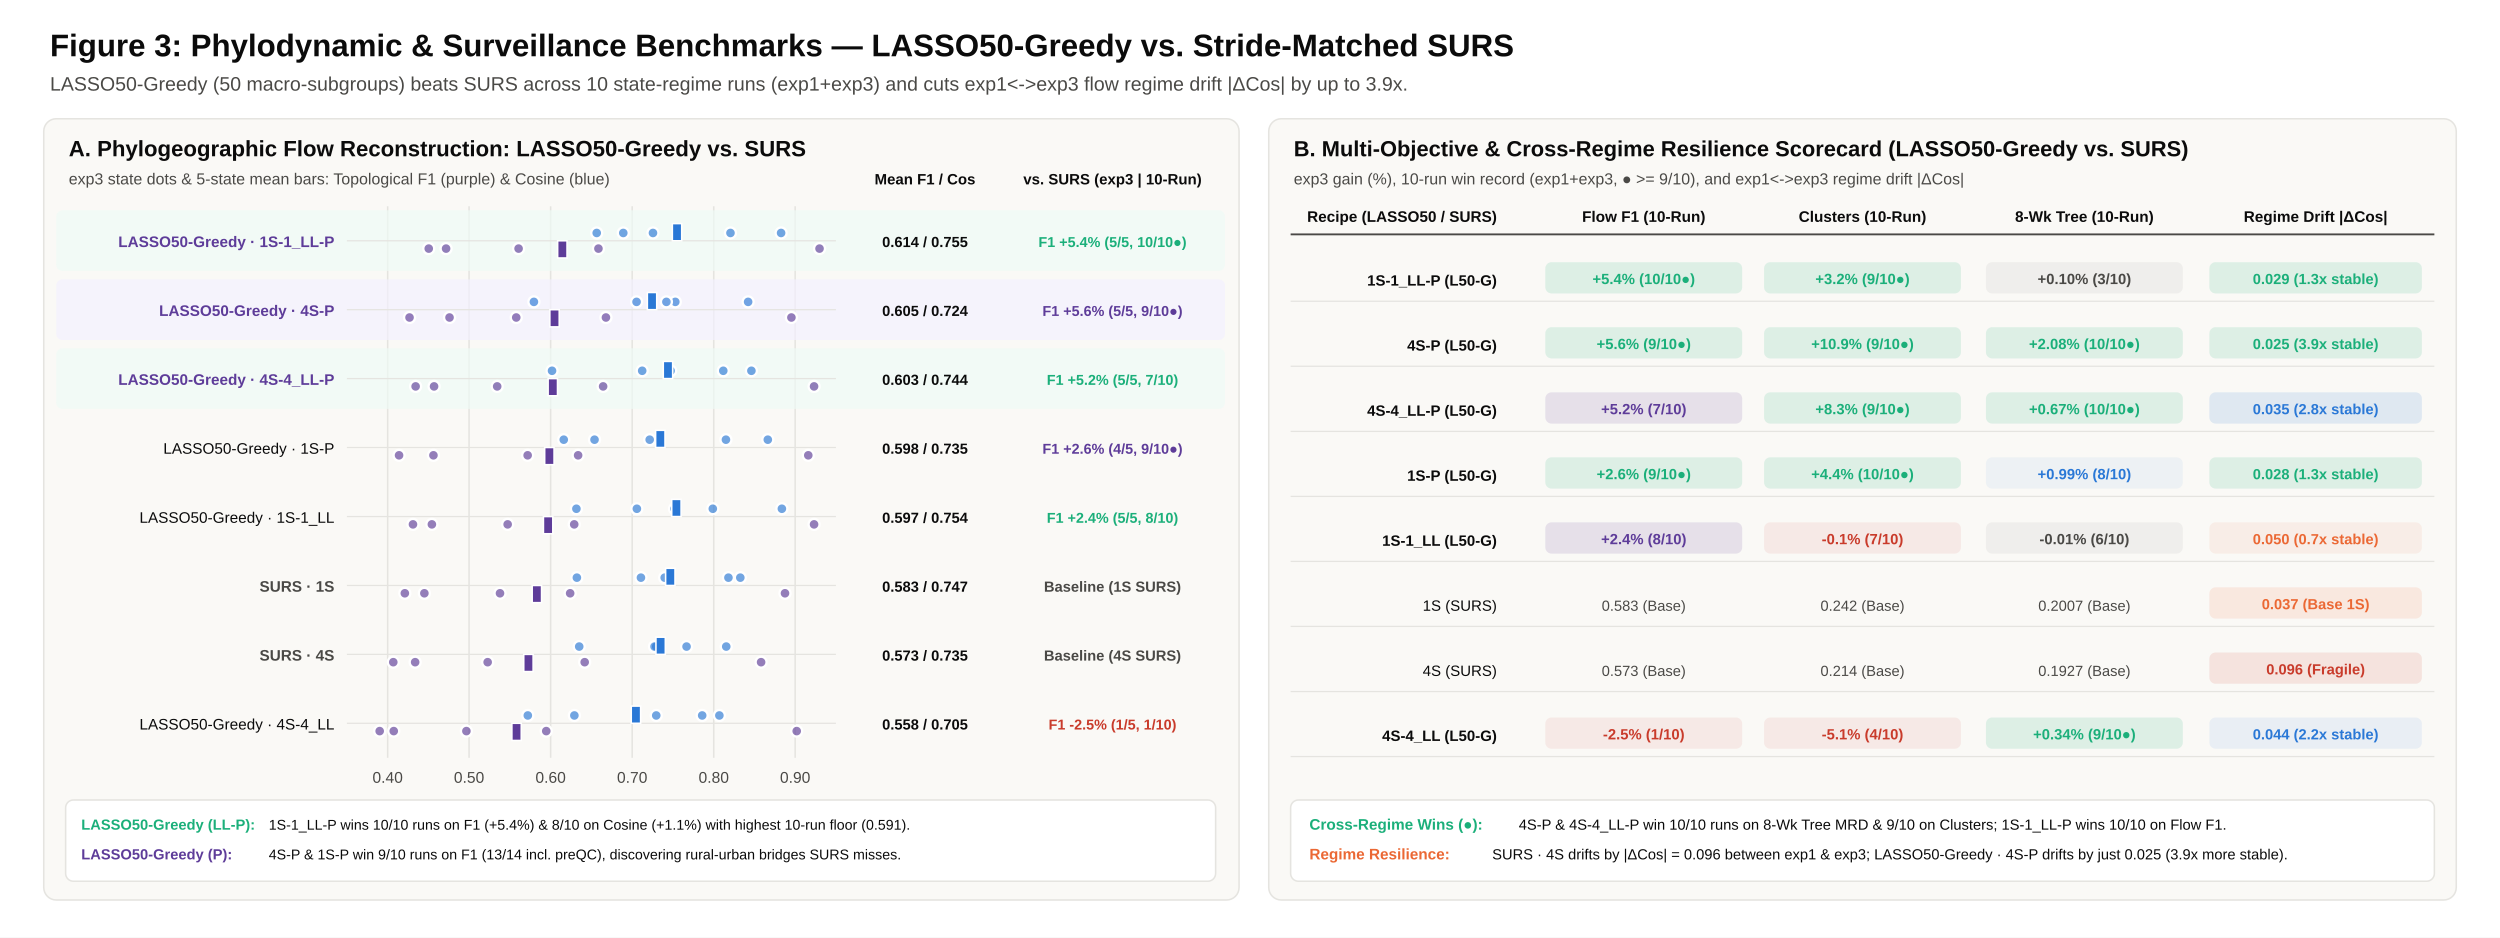
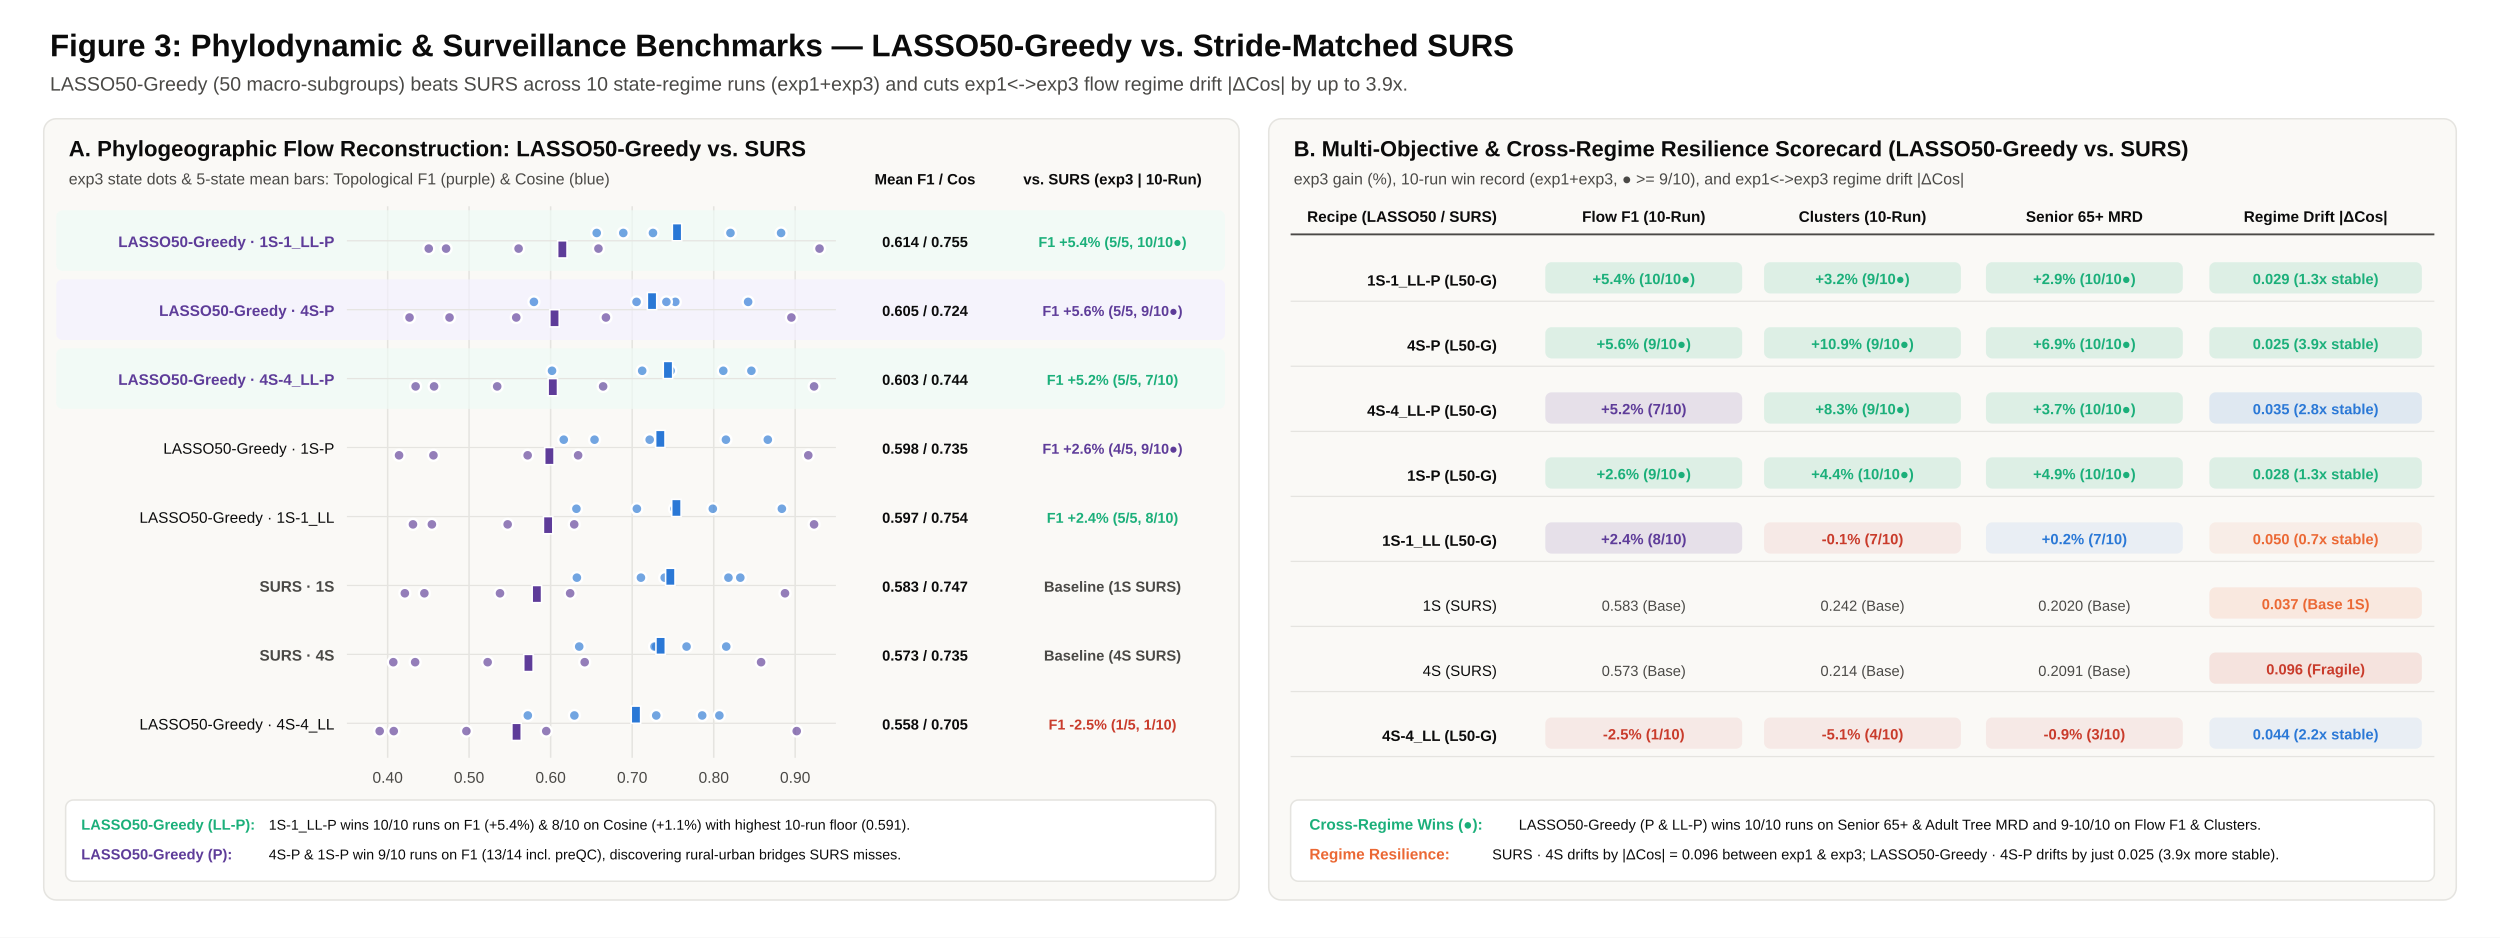
<svg xmlns="http://www.w3.org/2000/svg" width="1600" height="600" viewBox="0 0 1600 600">
  <rect width="1600" height="600" fill="#ffffff" />
  <text x="32.0" y="36.0" font-family="Arial, Helvetica, sans-serif" font-size="20" fill="#0b0b0b" text-anchor="start" font-weight="bold">Figure 3: Phylodynamic &amp; Surveillance Benchmarks — LASSO50-Greedy vs. Stride-Matched SURS</text>
  <text x="32.0" y="58.0" font-family="Arial, Helvetica, sans-serif" font-size="12.5" fill="#4a4946" text-anchor="start" font-weight="normal">LASSO50-Greedy (50 macro-subgroups) beats SURS across 10 state-regime runs (exp1+exp3) and cuts exp1&lt;-&gt;exp3 flow regime drift |ΔCos| by up to 3.9x.</text>
  <rect x="28.0" y="76.0" width="765.0" height="500.0" fill="#faf9f6" stroke="#e5e4e0" stroke-width="1.0" rx="8.0" />
  <text x="44.0" y="100.0" font-family="Arial, Helvetica, sans-serif" font-size="14.2" fill="#0b0b0b" text-anchor="start" font-weight="bold">A. Phylogeographic Flow Reconstruction: LASSO50-Greedy vs. SURS</text>
  <text x="44.0" y="118.0" font-family="Arial, Helvetica, sans-serif" font-size="10.2" fill="#4a4946" text-anchor="start" font-weight="normal">exp3 state dots &amp; 5-state mean bars: Topological F1 (purple) &amp; Cosine (blue)</text>
  <text x="592.0" y="118.0" font-family="Arial, Helvetica, sans-serif" font-size="9.6" fill="#0b0b0b" text-anchor="middle" font-weight="bold">Mean F1 / Cos</text>
  <text x="712.0" y="118.0" font-family="Arial, Helvetica, sans-serif" font-size="9.6" fill="#0b0b0b" text-anchor="middle" font-weight="bold">vs. SURS (exp3 | 10-Run)</text>
  <line x1="248.1" y1="132.0" x2="248.1" y2="485.0" stroke="#e5e4e0" stroke-width="1" />
  <text x="248.1" y="501.0" font-family="Arial, Helvetica, sans-serif" font-size="10" fill="#4a4946" text-anchor="middle" font-weight="normal">0.40</text>
  <line x1="300.2" y1="132.0" x2="300.2" y2="485.0" stroke="#e5e4e0" stroke-width="1" />
  <text x="300.2" y="501.0" font-family="Arial, Helvetica, sans-serif" font-size="10" fill="#4a4946" text-anchor="middle" font-weight="normal">0.50</text>
  <line x1="352.4" y1="132.0" x2="352.4" y2="485.0" stroke="#e5e4e0" stroke-width="1" />
  <text x="352.4" y="501.0" font-family="Arial, Helvetica, sans-serif" font-size="10" fill="#4a4946" text-anchor="middle" font-weight="normal">0.60</text>
  <line x1="404.6" y1="132.0" x2="404.6" y2="485.0" stroke="#e5e4e0" stroke-width="1" />
  <text x="404.6" y="501.0" font-family="Arial, Helvetica, sans-serif" font-size="10" fill="#4a4946" text-anchor="middle" font-weight="normal">0.70</text>
  <line x1="456.8" y1="132.0" x2="456.8" y2="485.0" stroke="#e5e4e0" stroke-width="1" />
  <text x="456.8" y="501.0" font-family="Arial, Helvetica, sans-serif" font-size="10" fill="#4a4946" text-anchor="middle" font-weight="normal">0.80</text>
  <line x1="508.9" y1="132.0" x2="508.9" y2="485.0" stroke="#e5e4e0" stroke-width="1" />
  <text x="508.9" y="501.0" font-family="Arial, Helvetica, sans-serif" font-size="10" fill="#4a4946" text-anchor="middle" font-weight="normal">0.90</text>
  <rect x="36.0" y="134.6" width="748.0" height="38.8" fill="#eefaf6" stroke="none" stroke-width="1.0" rx="4.0" fill-opacity="0.65" />
  <line x1="222.0" y1="154.1" x2="535.0" y2="154.1" stroke="#e5e4e0" stroke-width="0.8" />
  <text x="214.0" y="158.1" font-family="Arial, Helvetica, sans-serif" font-size="9.8" fill="#5e3c99" text-anchor="end" font-weight="bold">LASSO50-Greedy · 1S-1_LL-P</text>
  <circle cx="381.9" cy="149.1" r="3.5" fill="#2a78d6" stroke="#ffffff" stroke-width="1.5" fill-opacity="0.65" />
  <circle cx="274.4" cy="159.1" r="3.5" fill="#5e3c99" stroke="#ffffff" stroke-width="1.5" fill-opacity="0.65" />
  <circle cx="499.9" cy="149.1" r="3.5" fill="#2a78d6" stroke="#ffffff" stroke-width="1.5" fill-opacity="0.65" />
  <circle cx="524.5" cy="159.1" r="3.5" fill="#5e3c99" stroke="#ffffff" stroke-width="1.5" fill-opacity="0.65" />
  <circle cx="417.9" cy="149.1" r="3.5" fill="#2a78d6" stroke="#ffffff" stroke-width="1.5" fill-opacity="0.65" />
  <circle cx="331.9" cy="159.1" r="3.5" fill="#5e3c99" stroke="#ffffff" stroke-width="1.5" fill-opacity="0.65" />
  <circle cx="398.9" cy="149.1" r="3.5" fill="#2a78d6" stroke="#ffffff" stroke-width="1.5" fill-opacity="0.65" />
  <circle cx="285.5" cy="159.1" r="3.5" fill="#5e3c99" stroke="#ffffff" stroke-width="1.5" fill-opacity="0.65" />
  <circle cx="467.5" cy="149.1" r="3.5" fill="#2a78d6" stroke="#ffffff" stroke-width="1.5" fill-opacity="0.65" />
  <circle cx="383.0" cy="159.1" r="3.5" fill="#5e3c99" stroke="#ffffff" stroke-width="1.5" fill-opacity="0.65" />
  <rect x="430.3" y="143.1" width="6.0" height="11.0" fill="#2a78d6" stroke="#ffffff" stroke-width="1" />
  <rect x="356.9" y="154.1" width="6.0" height="11.0" fill="#5e3c99" stroke="#ffffff" stroke-width="1" />
  <text x="592.0" y="158.1" font-family="Arial, Helvetica, sans-serif" font-size="9.4" fill="#0b0b0b" text-anchor="middle" font-weight="bold">0.614 / 0.755</text>
  <text x="712.0" y="158.1" font-family="Arial, Helvetica, sans-serif" font-size="9.2" fill="#1baf7a" text-anchor="middle" font-weight="bold">F1 +5.4% (5/5, 10/10●)</text>
  <rect x="36.0" y="178.8" width="748.0" height="38.8" fill="#f3f0ff" stroke="none" stroke-width="1.0" rx="4.0" fill-opacity="0.65" />
  <line x1="222.0" y1="198.2" x2="535.0" y2="198.2" stroke="#e5e4e0" stroke-width="0.8" />
  <text x="214.0" y="202.2" font-family="Arial, Helvetica, sans-serif" font-size="9.8" fill="#5e3c99" text-anchor="end" font-weight="bold">LASSO50-Greedy · 4S-P</text>
  <circle cx="341.7" cy="193.2" r="3.5" fill="#2a78d6" stroke="#ffffff" stroke-width="1.5" fill-opacity="0.65" />
  <circle cx="262.1" cy="203.2" r="3.5" fill="#5e3c99" stroke="#ffffff" stroke-width="1.5" fill-opacity="0.65" />
  <circle cx="478.8" cy="193.2" r="3.5" fill="#2a78d6" stroke="#ffffff" stroke-width="1.5" fill-opacity="0.65" />
  <circle cx="506.5" cy="203.2" r="3.5" fill="#5e3c99" stroke="#ffffff" stroke-width="1.5" fill-opacity="0.65" />
  <circle cx="432.2" cy="193.2" r="3.5" fill="#2a78d6" stroke="#ffffff" stroke-width="1.5" fill-opacity="0.65" />
  <circle cx="330.4" cy="203.2" r="3.5" fill="#5e3c99" stroke="#ffffff" stroke-width="1.5" fill-opacity="0.65" />
  <circle cx="407.4" cy="193.2" r="3.5" fill="#2a78d6" stroke="#ffffff" stroke-width="1.5" fill-opacity="0.65" />
  <circle cx="287.7" cy="203.2" r="3.5" fill="#5e3c99" stroke="#ffffff" stroke-width="1.5" fill-opacity="0.65" />
  <circle cx="426.5" cy="193.2" r="3.5" fill="#2a78d6" stroke="#ffffff" stroke-width="1.5" fill-opacity="0.65" />
  <circle cx="387.8" cy="203.2" r="3.5" fill="#5e3c99" stroke="#ffffff" stroke-width="1.5" fill-opacity="0.65" />
  <rect x="414.3" y="187.2" width="6.0" height="11.0" fill="#2a78d6" stroke="#ffffff" stroke-width="1" />
  <rect x="351.9" y="198.2" width="6.0" height="11.0" fill="#5e3c99" stroke="#ffffff" stroke-width="1" />
  <text x="592.0" y="202.2" font-family="Arial, Helvetica, sans-serif" font-size="9.4" fill="#0b0b0b" text-anchor="middle" font-weight="bold">0.605 / 0.724</text>
  <text x="712.0" y="202.2" font-family="Arial, Helvetica, sans-serif" font-size="9.2" fill="#5e3c99" text-anchor="middle" font-weight="bold">F1 +5.6% (5/5, 9/10●)</text>
  <rect x="36.0" y="222.9" width="748.0" height="38.8" fill="#eefaf6" stroke="none" stroke-width="1.0" rx="4.0" fill-opacity="0.65" />
  <line x1="222.0" y1="242.3" x2="535.0" y2="242.3" stroke="#e5e4e0" stroke-width="0.8" />
  <text x="214.0" y="246.3" font-family="Arial, Helvetica, sans-serif" font-size="9.8" fill="#5e3c99" text-anchor="end" font-weight="bold">LASSO50-Greedy · 4S-4_LL-P</text>
  <circle cx="353.3" cy="237.3" r="3.5" fill="#2a78d6" stroke="#ffffff" stroke-width="1.5" fill-opacity="0.65" />
  <circle cx="266.0" cy="247.3" r="3.5" fill="#5e3c99" stroke="#ffffff" stroke-width="1.5" fill-opacity="0.65" />
  <circle cx="480.9" cy="237.3" r="3.5" fill="#2a78d6" stroke="#ffffff" stroke-width="1.5" fill-opacity="0.65" />
  <circle cx="521.0" cy="247.3" r="3.5" fill="#5e3c99" stroke="#ffffff" stroke-width="1.5" fill-opacity="0.65" />
  <circle cx="429.2" cy="237.3" r="3.5" fill="#2a78d6" stroke="#ffffff" stroke-width="1.5" fill-opacity="0.65" />
  <circle cx="318.2" cy="247.3" r="3.5" fill="#5e3c99" stroke="#ffffff" stroke-width="1.5" fill-opacity="0.65" />
  <circle cx="411.0" cy="237.3" r="3.5" fill="#2a78d6" stroke="#ffffff" stroke-width="1.5" fill-opacity="0.65" />
  <circle cx="277.8" cy="247.3" r="3.5" fill="#5e3c99" stroke="#ffffff" stroke-width="1.5" fill-opacity="0.65" />
  <circle cx="462.9" cy="237.3" r="3.5" fill="#2a78d6" stroke="#ffffff" stroke-width="1.5" fill-opacity="0.65" />
  <circle cx="386.0" cy="247.3" r="3.5" fill="#5e3c99" stroke="#ffffff" stroke-width="1.5" fill-opacity="0.65" />
  <rect x="424.5" y="231.3" width="6.0" height="11.0" fill="#2a78d6" stroke="#ffffff" stroke-width="1" />
  <rect x="350.8" y="242.3" width="6.0" height="11.0" fill="#5e3c99" stroke="#ffffff" stroke-width="1" />
  <text x="592.0" y="246.3" font-family="Arial, Helvetica, sans-serif" font-size="9.4" fill="#0b0b0b" text-anchor="middle" font-weight="bold">0.603 / 0.744</text>
  <text x="712.0" y="246.3" font-family="Arial, Helvetica, sans-serif" font-size="9.2" fill="#1baf7a" text-anchor="middle" font-weight="bold">F1 +5.2% (5/5, 7/10)</text>
  <line x1="222.0" y1="286.4" x2="535.0" y2="286.4" stroke="#e5e4e0" stroke-width="0.8" />
  <text x="214.0" y="290.4" font-family="Arial, Helvetica, sans-serif" font-size="9.8" fill="#0b0b0b" text-anchor="end" font-weight="normal">LASSO50-Greedy · 1S-P</text>
  <circle cx="360.8" cy="281.4" r="3.5" fill="#2a78d6" stroke="#ffffff" stroke-width="1.5" fill-opacity="0.65" />
  <circle cx="255.4" cy="291.4" r="3.5" fill="#5e3c99" stroke="#ffffff" stroke-width="1.5" fill-opacity="0.65" />
  <circle cx="491.4" cy="281.4" r="3.5" fill="#2a78d6" stroke="#ffffff" stroke-width="1.5" fill-opacity="0.65" />
  <circle cx="517.3" cy="291.4" r="3.5" fill="#5e3c99" stroke="#ffffff" stroke-width="1.5" fill-opacity="0.65" />
  <circle cx="415.8" cy="281.4" r="3.5" fill="#2a78d6" stroke="#ffffff" stroke-width="1.5" fill-opacity="0.65" />
  <circle cx="337.7" cy="291.4" r="3.5" fill="#5e3c99" stroke="#ffffff" stroke-width="1.5" fill-opacity="0.65" />
  <circle cx="380.5" cy="281.4" r="3.5" fill="#2a78d6" stroke="#ffffff" stroke-width="1.5" fill-opacity="0.65" />
  <circle cx="277.4" cy="291.4" r="3.5" fill="#5e3c99" stroke="#ffffff" stroke-width="1.5" fill-opacity="0.65" />
  <circle cx="464.6" cy="281.4" r="3.5" fill="#2a78d6" stroke="#ffffff" stroke-width="1.5" fill-opacity="0.65" />
  <circle cx="370.0" cy="291.4" r="3.5" fill="#5e3c99" stroke="#ffffff" stroke-width="1.5" fill-opacity="0.65" />
  <rect x="419.6" y="275.4" width="6.0" height="11.0" fill="#2a78d6" stroke="#ffffff" stroke-width="1" />
  <rect x="348.6" y="286.4" width="6.0" height="11.0" fill="#5e3c99" stroke="#ffffff" stroke-width="1" />
  <text x="592.0" y="290.4" font-family="Arial, Helvetica, sans-serif" font-size="9.4" fill="#0b0b0b" text-anchor="middle" font-weight="bold">0.598 / 0.735</text>
  <text x="712.0" y="290.4" font-family="Arial, Helvetica, sans-serif" font-size="9.2" fill="#5e3c99" text-anchor="middle" font-weight="bold">F1 +2.6% (4/5, 9/10●)</text>
  <line x1="222.0" y1="330.6" x2="535.0" y2="330.6" stroke="#e5e4e0" stroke-width="0.8" />
  <text x="214.0" y="334.6" font-family="Arial, Helvetica, sans-serif" font-size="9.8" fill="#0b0b0b" text-anchor="end" font-weight="normal">LASSO50-Greedy · 1S-1_LL</text>
  <circle cx="368.9" cy="325.6" r="3.5" fill="#2a78d6" stroke="#ffffff" stroke-width="1.5" fill-opacity="0.65" />
  <circle cx="264.3" cy="335.6" r="3.5" fill="#5e3c99" stroke="#ffffff" stroke-width="1.5" fill-opacity="0.65" />
  <circle cx="500.4" cy="325.6" r="3.5" fill="#2a78d6" stroke="#ffffff" stroke-width="1.5" fill-opacity="0.65" />
  <circle cx="521.0" cy="335.6" r="3.5" fill="#5e3c99" stroke="#ffffff" stroke-width="1.5" fill-opacity="0.65" />
  <circle cx="431.7" cy="325.6" r="3.5" fill="#2a78d6" stroke="#ffffff" stroke-width="1.5" fill-opacity="0.65" />
  <circle cx="324.9" cy="335.6" r="3.5" fill="#5e3c99" stroke="#ffffff" stroke-width="1.5" fill-opacity="0.65" />
  <circle cx="407.6" cy="325.6" r="3.5" fill="#2a78d6" stroke="#ffffff" stroke-width="1.5" fill-opacity="0.65" />
  <circle cx="276.4" cy="335.6" r="3.5" fill="#5e3c99" stroke="#ffffff" stroke-width="1.5" fill-opacity="0.65" />
  <circle cx="456.2" cy="325.6" r="3.5" fill="#2a78d6" stroke="#ffffff" stroke-width="1.5" fill-opacity="0.65" />
  <circle cx="367.5" cy="335.6" r="3.5" fill="#5e3c99" stroke="#ffffff" stroke-width="1.5" fill-opacity="0.65" />
  <rect x="429.9" y="319.6" width="6.0" height="11.0" fill="#2a78d6" stroke="#ffffff" stroke-width="1" />
  <rect x="347.8" y="330.6" width="6.0" height="11.0" fill="#5e3c99" stroke="#ffffff" stroke-width="1" />
  <text x="592.0" y="334.6" font-family="Arial, Helvetica, sans-serif" font-size="9.4" fill="#0b0b0b" text-anchor="middle" font-weight="bold">0.597 / 0.754</text>
  <text x="712.0" y="334.6" font-family="Arial, Helvetica, sans-serif" font-size="9.2" fill="#1baf7a" text-anchor="middle" font-weight="bold">F1 +2.4% (5/5, 8/10)</text>
  <line x1="222.0" y1="374.7" x2="535.0" y2="374.7" stroke="#e5e4e0" stroke-width="0.8" />
  <text x="214.0" y="378.7" font-family="Arial, Helvetica, sans-serif" font-size="9.8" fill="#4a4946" text-anchor="end" font-weight="bold">SURS · 1S</text>
  <circle cx="369.2" cy="369.7" r="3.5" fill="#2a78d6" stroke="#ffffff" stroke-width="1.5" fill-opacity="0.65" />
  <circle cx="259.1" cy="379.7" r="3.5" fill="#5e3c99" stroke="#ffffff" stroke-width="1.5" fill-opacity="0.65" />
  <circle cx="473.8" cy="369.7" r="3.5" fill="#2a78d6" stroke="#ffffff" stroke-width="1.5" fill-opacity="0.65" />
  <circle cx="502.4" cy="379.7" r="3.5" fill="#5e3c99" stroke="#ffffff" stroke-width="1.5" fill-opacity="0.65" />
  <circle cx="425.4" cy="369.7" r="3.5" fill="#2a78d6" stroke="#ffffff" stroke-width="1.5" fill-opacity="0.65" />
  <circle cx="320.0" cy="379.7" r="3.5" fill="#5e3c99" stroke="#ffffff" stroke-width="1.5" fill-opacity="0.65" />
  <circle cx="410.2" cy="369.7" r="3.5" fill="#2a78d6" stroke="#ffffff" stroke-width="1.5" fill-opacity="0.65" />
  <circle cx="271.6" cy="379.7" r="3.5" fill="#5e3c99" stroke="#ffffff" stroke-width="1.5" fill-opacity="0.65" />
  <circle cx="466.2" cy="369.7" r="3.5" fill="#2a78d6" stroke="#ffffff" stroke-width="1.5" fill-opacity="0.65" />
  <circle cx="364.9" cy="379.7" r="3.5" fill="#5e3c99" stroke="#ffffff" stroke-width="1.5" fill-opacity="0.65" />
  <rect x="426.0" y="363.7" width="6.0" height="11.0" fill="#2a78d6" stroke="#ffffff" stroke-width="1" />
  <rect x="340.6" y="374.7" width="6.0" height="11.0" fill="#5e3c99" stroke="#ffffff" stroke-width="1" />
  <text x="592.0" y="378.7" font-family="Arial, Helvetica, sans-serif" font-size="9.4" fill="#0b0b0b" text-anchor="middle" font-weight="bold">0.583 / 0.747</text>
  <text x="712.0" y="378.7" font-family="Arial, Helvetica, sans-serif" font-size="9.4" fill="#4a4946" text-anchor="middle" font-weight="bold">Baseline (1S SURS)</text>
  <line x1="222.0" y1="418.8" x2="535.0" y2="418.8" stroke="#e5e4e0" stroke-width="0.8" />
  <text x="214.0" y="422.8" font-family="Arial, Helvetica, sans-serif" font-size="9.8" fill="#4a4946" text-anchor="end" font-weight="bold">SURS · 4S</text>
  <circle cx="370.7" cy="413.8" r="3.5" fill="#2a78d6" stroke="#ffffff" stroke-width="1.5" fill-opacity="0.65" />
  <circle cx="251.7" cy="423.8" r="3.5" fill="#5e3c99" stroke="#ffffff" stroke-width="1.5" fill-opacity="0.65" />
  <circle cx="420.0" cy="413.8" r="3.5" fill="#2a78d6" stroke="#ffffff" stroke-width="1.5" fill-opacity="0.65" />
  <circle cx="487.1" cy="423.8" r="3.5" fill="#5e3c99" stroke="#ffffff" stroke-width="1.5" fill-opacity="0.65" />
  <circle cx="439.4" cy="413.8" r="3.5" fill="#2a78d6" stroke="#ffffff" stroke-width="1.5" fill-opacity="0.65" />
  <circle cx="312.1" cy="423.8" r="3.5" fill="#5e3c99" stroke="#ffffff" stroke-width="1.5" fill-opacity="0.65" />
  <circle cx="418.9" cy="413.8" r="3.5" fill="#2a78d6" stroke="#ffffff" stroke-width="1.5" fill-opacity="0.65" />
  <circle cx="265.7" cy="423.8" r="3.5" fill="#5e3c99" stroke="#ffffff" stroke-width="1.5" fill-opacity="0.65" />
  <circle cx="464.8" cy="413.8" r="3.5" fill="#2a78d6" stroke="#ffffff" stroke-width="1.5" fill-opacity="0.65" />
  <circle cx="374.2" cy="423.8" r="3.5" fill="#5e3c99" stroke="#ffffff" stroke-width="1.5" fill-opacity="0.65" />
  <rect x="419.8" y="407.8" width="6.0" height="11.0" fill="#2a78d6" stroke="#ffffff" stroke-width="1" />
  <rect x="335.2" y="418.8" width="6.0" height="11.0" fill="#5e3c99" stroke="#ffffff" stroke-width="1" />
  <text x="592.0" y="422.8" font-family="Arial, Helvetica, sans-serif" font-size="9.4" fill="#0b0b0b" text-anchor="middle" font-weight="bold">0.573 / 0.735</text>
  <text x="712.0" y="422.8" font-family="Arial, Helvetica, sans-serif" font-size="9.4" fill="#4a4946" text-anchor="middle" font-weight="bold">Baseline (4S SURS)</text>
  <line x1="222.0" y1="462.9" x2="535.0" y2="462.9" stroke="#e5e4e0" stroke-width="0.8" />
  <text x="214.0" y="466.9" font-family="Arial, Helvetica, sans-serif" font-size="9.8" fill="#0b0b0b" text-anchor="end" font-weight="normal">LASSO50-Greedy · 4S-4_LL</text>
  <circle cx="337.8" cy="457.9" r="3.5" fill="#2a78d6" stroke="#ffffff" stroke-width="1.5" fill-opacity="0.65" />
  <circle cx="243.0" cy="467.9" r="3.5" fill="#5e3c99" stroke="#ffffff" stroke-width="1.5" fill-opacity="0.65" />
  <circle cx="449.4" cy="457.9" r="3.5" fill="#2a78d6" stroke="#ffffff" stroke-width="1.5" fill-opacity="0.65" />
  <circle cx="509.9" cy="467.9" r="3.5" fill="#5e3c99" stroke="#ffffff" stroke-width="1.5" fill-opacity="0.65" />
  <circle cx="420.0" cy="457.9" r="3.5" fill="#2a78d6" stroke="#ffffff" stroke-width="1.5" fill-opacity="0.65" />
  <circle cx="298.5" cy="467.9" r="3.5" fill="#5e3c99" stroke="#ffffff" stroke-width="1.5" fill-opacity="0.65" />
  <circle cx="367.6" cy="457.9" r="3.5" fill="#2a78d6" stroke="#ffffff" stroke-width="1.5" fill-opacity="0.65" />
  <circle cx="252.0" cy="467.9" r="3.5" fill="#5e3c99" stroke="#ffffff" stroke-width="1.5" fill-opacity="0.65" />
  <circle cx="460.4" cy="457.9" r="3.5" fill="#2a78d6" stroke="#ffffff" stroke-width="1.5" fill-opacity="0.65" />
  <circle cx="349.6" cy="467.9" r="3.5" fill="#5e3c99" stroke="#ffffff" stroke-width="1.5" fill-opacity="0.65" />
  <rect x="404.0" y="451.9" width="6.0" height="11.0" fill="#2a78d6" stroke="#ffffff" stroke-width="1" />
  <rect x="327.6" y="462.9" width="6.0" height="11.0" fill="#5e3c99" stroke="#ffffff" stroke-width="1" />
  <text x="592.0" y="466.9" font-family="Arial, Helvetica, sans-serif" font-size="9.4" fill="#0b0b0b" text-anchor="middle" font-weight="bold">0.558 / 0.705</text>
  <text x="712.0" y="466.9" font-family="Arial, Helvetica, sans-serif" font-size="9.2" fill="#c93b2b" text-anchor="middle" font-weight="bold">F1 -2.5% (1/5, 1/10)</text>
  <rect x="42.0" y="512.0" width="736.0" height="52.0" fill="#ffffff" stroke="#e5e4e0" stroke-width="1.0" rx="5.0" />
  <text x="52.0" y="531.0" font-family="Arial, Helvetica, sans-serif" font-size="9.4" fill="#1baf7a" text-anchor="start" font-weight="bold">LASSO50-Greedy (LL-P):</text>
  <text x="172.0" y="531.0" font-family="Arial, Helvetica, sans-serif" font-size="9.1" fill="#0b0b0b" text-anchor="start" font-weight="normal">1S-1_LL-P wins 10/10 runs on F1 (+5.4%) &amp; 8/10 on Cosine (+1.1%) with highest 10-run floor (0.591).</text>
  <text x="52.0" y="550.0" font-family="Arial, Helvetica, sans-serif" font-size="9.4" fill="#5e3c99" text-anchor="start" font-weight="bold">LASSO50-Greedy (P):</text>
  <text x="172.0" y="550.0" font-family="Arial, Helvetica, sans-serif" font-size="9.1" fill="#0b0b0b" text-anchor="start" font-weight="normal">4S-P &amp; 1S-P win 9/10 runs on F1 (13/14 incl. preQC), discovering rural-urban bridges SURS misses.</text>
  <rect x="812.0" y="76.0" width="760.0" height="500.0" fill="#faf9f6" stroke="#e5e4e0" stroke-width="1.0" rx="8.0" />
  <text x="828.0" y="100.0" font-family="Arial, Helvetica, sans-serif" font-size="14.0" fill="#0b0b0b" text-anchor="start" font-weight="bold">B. Multi-Objective &amp; Cross-Regime Resilience Scorecard (LASSO50-Greedy vs. SURS)</text>
  <text x="828.0" y="118.0" font-family="Arial, Helvetica, sans-serif" font-size="10.2" fill="#4a4946" text-anchor="start" font-weight="normal">exp3 gain (%), 10-run win record (exp1+exp3, ● &gt;= 9/10), and exp1&lt;-&gt;exp3 regime drift |ΔCos|</text>
  <text x="958.0" y="142.0" font-family="Arial, Helvetica, sans-serif" font-size="9.8" fill="#0b0b0b" text-anchor="end" font-weight="bold">Recipe (LASSO50 / SURS)</text>
  <text x="1052.0" y="142.0" font-family="Arial, Helvetica, sans-serif" font-size="9.8" fill="#0b0b0b" text-anchor="middle" font-weight="bold">Flow F1 (10-Run)</text>
  <text x="1192.0" y="142.0" font-family="Arial, Helvetica, sans-serif" font-size="9.8" fill="#0b0b0b" text-anchor="middle" font-weight="bold">Clusters (10-Run)</text>
-   <text x="1334.0" y="142.0" font-family="Arial, Helvetica, sans-serif" font-size="9.8" fill="#0b0b0b" text-anchor="middle" font-weight="bold">8-Wk Tree (10-Run)</text>
+   <text x="1334.0" y="142.0" font-family="Arial, Helvetica, sans-serif" font-size="9.8" fill="#0b0b0b" text-anchor="middle" font-weight="bold">Senior 65+ MRD</text>
  <text x="1482.0" y="142.0" font-family="Arial, Helvetica, sans-serif" font-size="9.8" fill="#0b0b0b" text-anchor="middle" font-weight="bold">Regime Drift |ΔCos|</text>
  <line x1="826.0" y1="150.0" x2="1558.0" y2="150.0" stroke="#4a4946" stroke-width="1.2" />
  <line x1="826.0" y1="192.8" x2="1558.0" y2="192.8" stroke="#e5e4e0" stroke-width="0.8" />
  <text x="958.0" y="182.8" font-family="Arial, Helvetica, sans-serif" font-size="9.6" fill="#0b0b0b" text-anchor="end" font-weight="bold">1S-1_LL-P (L50-G)</text>
  <rect x="989.0" y="167.8" width="126.0" height="20.0" fill="#1baf7a" stroke="none" stroke-width="1.0" rx="4.0" fill-opacity="0.13" />
  <text x="1052.0" y="181.8" font-family="Arial, Helvetica, sans-serif" font-size="9.5" fill="#1baf7a" text-anchor="middle" font-weight="bold">+5.4% (10/10●)</text>
  <rect x="1129.0" y="167.8" width="126.0" height="20.0" fill="#1baf7a" stroke="none" stroke-width="1.0" rx="4.0" fill-opacity="0.13" />
  <text x="1192.0" y="181.8" font-family="Arial, Helvetica, sans-serif" font-size="9.5" fill="#1baf7a" text-anchor="middle" font-weight="bold">+3.2% (9/10●)</text>
-   <rect x="1271.0" y="167.8" width="126.0" height="20.0" fill="#4a4946" stroke="none" stroke-width="1.0" rx="4.0" fill-opacity="0.06" />
-   <text x="1334.0" y="181.8" font-family="Arial, Helvetica, sans-serif" font-size="9.5" fill="#4a4946" text-anchor="middle" font-weight="bold">+0.10% (3/10)</text>
+   <rect x="1271.0" y="167.8" width="126.0" height="20.0" fill="#1baf7a" stroke="none" stroke-width="1.0" rx="4.0" fill-opacity="0.13" />
+   <text x="1334.0" y="181.8" font-family="Arial, Helvetica, sans-serif" font-size="9.5" fill="#1baf7a" text-anchor="middle" font-weight="bold">+2.9% (10/10●)</text>
  <rect x="1414.0" y="167.8" width="136.0" height="20.0" fill="#1baf7a" stroke="none" stroke-width="1.0" rx="4.0" fill-opacity="0.13" />
  <text x="1482.0" y="181.8" font-family="Arial, Helvetica, sans-serif" font-size="9.4" fill="#1baf7a" text-anchor="middle" font-weight="bold">0.029 (1.3x stable)</text>
  <line x1="826.0" y1="234.4" x2="1558.0" y2="234.4" stroke="#e5e4e0" stroke-width="0.8" />
  <text x="958.0" y="224.4" font-family="Arial, Helvetica, sans-serif" font-size="9.6" fill="#0b0b0b" text-anchor="end" font-weight="bold">4S-P (L50-G)</text>
  <rect x="989.0" y="209.4" width="126.0" height="20.0" fill="#1baf7a" stroke="none" stroke-width="1.0" rx="4.0" fill-opacity="0.13" />
  <text x="1052.0" y="223.4" font-family="Arial, Helvetica, sans-serif" font-size="9.5" fill="#1baf7a" text-anchor="middle" font-weight="bold">+5.6% (9/10●)</text>
  <rect x="1129.0" y="209.4" width="126.0" height="20.0" fill="#1baf7a" stroke="none" stroke-width="1.0" rx="4.0" fill-opacity="0.13" />
  <text x="1192.0" y="223.4" font-family="Arial, Helvetica, sans-serif" font-size="9.5" fill="#1baf7a" text-anchor="middle" font-weight="bold">+10.9% (9/10●)</text>
  <rect x="1271.0" y="209.4" width="126.0" height="20.0" fill="#1baf7a" stroke="none" stroke-width="1.0" rx="4.0" fill-opacity="0.13" />
-   <text x="1334.0" y="223.4" font-family="Arial, Helvetica, sans-serif" font-size="9.5" fill="#1baf7a" text-anchor="middle" font-weight="bold">+2.08% (10/10●)</text>
+   <text x="1334.0" y="223.4" font-family="Arial, Helvetica, sans-serif" font-size="9.5" fill="#1baf7a" text-anchor="middle" font-weight="bold">+6.9% (10/10●)</text>
  <rect x="1414.0" y="209.4" width="136.0" height="20.0" fill="#1baf7a" stroke="none" stroke-width="1.0" rx="4.0" fill-opacity="0.13" />
  <text x="1482.0" y="223.4" font-family="Arial, Helvetica, sans-serif" font-size="9.4" fill="#1baf7a" text-anchor="middle" font-weight="bold">0.025 (3.9x stable)</text>
  <line x1="826.0" y1="276.1" x2="1558.0" y2="276.1" stroke="#e5e4e0" stroke-width="0.8" />
  <text x="958.0" y="266.1" font-family="Arial, Helvetica, sans-serif" font-size="9.6" fill="#0b0b0b" text-anchor="end" font-weight="bold">4S-4_LL-P (L50-G)</text>
  <rect x="989.0" y="251.1" width="126.0" height="20.0" fill="#5e3c99" stroke="none" stroke-width="1.0" rx="4.0" fill-opacity="0.13" />
  <text x="1052.0" y="265.1" font-family="Arial, Helvetica, sans-serif" font-size="9.5" fill="#5e3c99" text-anchor="middle" font-weight="bold">+5.2% (7/10)</text>
  <rect x="1129.0" y="251.1" width="126.0" height="20.0" fill="#1baf7a" stroke="none" stroke-width="1.0" rx="4.0" fill-opacity="0.13" />
  <text x="1192.0" y="265.1" font-family="Arial, Helvetica, sans-serif" font-size="9.5" fill="#1baf7a" text-anchor="middle" font-weight="bold">+8.3% (9/10●)</text>
  <rect x="1271.0" y="251.1" width="126.0" height="20.0" fill="#1baf7a" stroke="none" stroke-width="1.0" rx="4.0" fill-opacity="0.13" />
-   <text x="1334.0" y="265.1" font-family="Arial, Helvetica, sans-serif" font-size="9.5" fill="#1baf7a" text-anchor="middle" font-weight="bold">+0.67% (10/10●)</text>
+   <text x="1334.0" y="265.1" font-family="Arial, Helvetica, sans-serif" font-size="9.5" fill="#1baf7a" text-anchor="middle" font-weight="bold">+3.7% (10/10●)</text>
  <rect x="1414.0" y="251.1" width="136.0" height="20.0" fill="#2a78d6" stroke="none" stroke-width="1.0" rx="4.0" fill-opacity="0.13" />
  <text x="1482.0" y="265.1" font-family="Arial, Helvetica, sans-serif" font-size="9.4" fill="#2a78d6" text-anchor="middle" font-weight="bold">0.035 (2.8x stable)</text>
  <line x1="826.0" y1="317.7" x2="1558.0" y2="317.7" stroke="#e5e4e0" stroke-width="0.8" />
  <text x="958.0" y="307.7" font-family="Arial, Helvetica, sans-serif" font-size="9.6" fill="#0b0b0b" text-anchor="end" font-weight="bold">1S-P (L50-G)</text>
  <rect x="989.0" y="292.7" width="126.0" height="20.0" fill="#1baf7a" stroke="none" stroke-width="1.0" rx="4.0" fill-opacity="0.13" />
  <text x="1052.0" y="306.7" font-family="Arial, Helvetica, sans-serif" font-size="9.5" fill="#1baf7a" text-anchor="middle" font-weight="bold">+2.6% (9/10●)</text>
  <rect x="1129.0" y="292.7" width="126.0" height="20.0" fill="#1baf7a" stroke="none" stroke-width="1.0" rx="4.0" fill-opacity="0.13" />
  <text x="1192.0" y="306.7" font-family="Arial, Helvetica, sans-serif" font-size="9.5" fill="#1baf7a" text-anchor="middle" font-weight="bold">+4.4% (10/10●)</text>
-   <rect x="1271.0" y="292.7" width="126.0" height="20.0" fill="#2a78d6" stroke="none" stroke-width="1.0" rx="4.0" fill-opacity="0.06" />
-   <text x="1334.0" y="306.7" font-family="Arial, Helvetica, sans-serif" font-size="9.5" fill="#2a78d6" text-anchor="middle" font-weight="bold">+0.99% (8/10)</text>
+   <rect x="1271.0" y="292.7" width="126.0" height="20.0" fill="#1baf7a" stroke="none" stroke-width="1.0" rx="4.0" fill-opacity="0.13" />
+   <text x="1334.0" y="306.7" font-family="Arial, Helvetica, sans-serif" font-size="9.5" fill="#1baf7a" text-anchor="middle" font-weight="bold">+4.9% (10/10●)</text>
  <rect x="1414.0" y="292.7" width="136.0" height="20.0" fill="#1baf7a" stroke="none" stroke-width="1.0" rx="4.0" fill-opacity="0.13" />
  <text x="1482.0" y="306.7" font-family="Arial, Helvetica, sans-serif" font-size="9.4" fill="#1baf7a" text-anchor="middle" font-weight="bold">0.028 (1.3x stable)</text>
  <line x1="826.0" y1="359.3" x2="1558.0" y2="359.3" stroke="#e5e4e0" stroke-width="0.8" />
  <text x="958.0" y="349.3" font-family="Arial, Helvetica, sans-serif" font-size="9.6" fill="#0b0b0b" text-anchor="end" font-weight="bold">1S-1_LL (L50-G)</text>
  <rect x="989.0" y="334.3" width="126.0" height="20.0" fill="#5e3c99" stroke="none" stroke-width="1.0" rx="4.0" fill-opacity="0.13" />
  <text x="1052.0" y="348.3" font-family="Arial, Helvetica, sans-serif" font-size="9.5" fill="#5e3c99" text-anchor="middle" font-weight="bold">+2.4% (8/10)</text>
  <rect x="1129.0" y="334.3" width="126.0" height="20.0" fill="#c93b2b" stroke="none" stroke-width="1.0" rx="4.0" fill-opacity="0.08" />
  <text x="1192.0" y="348.3" font-family="Arial, Helvetica, sans-serif" font-size="9.5" fill="#c93b2b" text-anchor="middle" font-weight="bold">-0.1% (7/10)</text>
-   <rect x="1271.0" y="334.3" width="126.0" height="20.0" fill="#4a4946" stroke="none" stroke-width="1.0" rx="4.0" fill-opacity="0.06" />
-   <text x="1334.0" y="348.3" font-family="Arial, Helvetica, sans-serif" font-size="9.5" fill="#4a4946" text-anchor="middle" font-weight="bold">-0.01% (6/10)</text>
+   <rect x="1271.0" y="334.3" width="126.0" height="20.0" fill="#2a78d6" stroke="none" stroke-width="1.0" rx="4.0" fill-opacity="0.08" />
+   <text x="1334.0" y="348.3" font-family="Arial, Helvetica, sans-serif" font-size="9.5" fill="#2a78d6" text-anchor="middle" font-weight="bold">+0.2% (7/10)</text>
  <rect x="1414.0" y="334.3" width="136.0" height="20.0" fill="#eb6834" stroke="none" stroke-width="1.0" rx="4.0" fill-opacity="0.08" />
  <text x="1482.0" y="348.3" font-family="Arial, Helvetica, sans-serif" font-size="9.4" fill="#eb6834" text-anchor="middle" font-weight="bold">0.050 (0.7x stable)</text>
  <line x1="826.0" y1="400.9" x2="1558.0" y2="400.9" stroke="#e5e4e0" stroke-width="0.8" />
  <text x="958.0" y="390.9" font-family="Arial, Helvetica, sans-serif" font-size="9.6" fill="#0b0b0b" text-anchor="end" font-weight="normal">1S (SURS)</text>
  <text x="1052.0" y="390.9" font-family="Arial, Helvetica, sans-serif" font-size="9.4" fill="#4a4946" text-anchor="middle" font-weight="normal">0.583 (Base)</text>
  <text x="1192.0" y="390.9" font-family="Arial, Helvetica, sans-serif" font-size="9.4" fill="#4a4946" text-anchor="middle" font-weight="normal">0.242 (Base)</text>
-   <text x="1334.0" y="390.9" font-family="Arial, Helvetica, sans-serif" font-size="9.4" fill="#4a4946" text-anchor="middle" font-weight="normal">0.2007 (Base)</text>
+   <text x="1334.0" y="390.9" font-family="Arial, Helvetica, sans-serif" font-size="9.4" fill="#4a4946" text-anchor="middle" font-weight="normal">0.2020 (Base)</text>
  <rect x="1414.0" y="375.9" width="136.0" height="20.0" fill="#eb6834" stroke="none" stroke-width="1.0" rx="4.0" fill-opacity="0.12" />
  <text x="1482.0" y="389.9" font-family="Arial, Helvetica, sans-serif" font-size="9.4" fill="#eb6834" text-anchor="middle" font-weight="bold">0.037 (Base 1S)</text>
  <line x1="826.0" y1="442.6" x2="1558.0" y2="442.6" stroke="#e5e4e0" stroke-width="0.8" />
  <text x="958.0" y="432.6" font-family="Arial, Helvetica, sans-serif" font-size="9.6" fill="#0b0b0b" text-anchor="end" font-weight="normal">4S (SURS)</text>
  <text x="1052.0" y="432.6" font-family="Arial, Helvetica, sans-serif" font-size="9.4" fill="#4a4946" text-anchor="middle" font-weight="normal">0.573 (Base)</text>
  <text x="1192.0" y="432.6" font-family="Arial, Helvetica, sans-serif" font-size="9.4" fill="#4a4946" text-anchor="middle" font-weight="normal">0.214 (Base)</text>
-   <text x="1334.0" y="432.6" font-family="Arial, Helvetica, sans-serif" font-size="9.4" fill="#4a4946" text-anchor="middle" font-weight="normal">0.1927 (Base)</text>
+   <text x="1334.0" y="432.6" font-family="Arial, Helvetica, sans-serif" font-size="9.4" fill="#4a4946" text-anchor="middle" font-weight="normal">0.2091 (Base)</text>
  <rect x="1414.0" y="417.6" width="136.0" height="20.0" fill="#c93b2b" stroke="none" stroke-width="1.0" rx="4.0" fill-opacity="0.12" />
  <text x="1482.0" y="431.6" font-family="Arial, Helvetica, sans-serif" font-size="9.4" fill="#c93b2b" text-anchor="middle" font-weight="bold">0.096 (Fragile)</text>
  <line x1="826.0" y1="484.2" x2="1558.0" y2="484.2" stroke="#e5e4e0" stroke-width="0.8" />
  <text x="958.0" y="474.2" font-family="Arial, Helvetica, sans-serif" font-size="9.6" fill="#0b0b0b" text-anchor="end" font-weight="bold">4S-4_LL (L50-G)</text>
  <rect x="989.0" y="459.2" width="126.0" height="20.0" fill="#c93b2b" stroke="none" stroke-width="1.0" rx="4.0" fill-opacity="0.08" />
  <text x="1052.0" y="473.2" font-family="Arial, Helvetica, sans-serif" font-size="9.5" fill="#c93b2b" text-anchor="middle" font-weight="bold">-2.5% (1/10)</text>
  <rect x="1129.0" y="459.2" width="126.0" height="20.0" fill="#c93b2b" stroke="none" stroke-width="1.0" rx="4.0" fill-opacity="0.08" />
  <text x="1192.0" y="473.2" font-family="Arial, Helvetica, sans-serif" font-size="9.5" fill="#c93b2b" text-anchor="middle" font-weight="bold">-5.1% (4/10)</text>
-   <rect x="1271.0" y="459.2" width="126.0" height="20.0" fill="#1baf7a" stroke="none" stroke-width="1.0" rx="4.0" fill-opacity="0.13" />
-   <text x="1334.0" y="473.2" font-family="Arial, Helvetica, sans-serif" font-size="9.5" fill="#1baf7a" text-anchor="middle" font-weight="bold">+0.34% (9/10●)</text>
+   <rect x="1271.0" y="459.2" width="126.0" height="20.0" fill="#c93b2b" stroke="none" stroke-width="1.0" rx="4.0" fill-opacity="0.08" />
+   <text x="1334.0" y="473.2" font-family="Arial, Helvetica, sans-serif" font-size="9.5" fill="#c93b2b" text-anchor="middle" font-weight="bold">-0.9% (3/10)</text>
  <rect x="1414.0" y="459.2" width="136.0" height="20.0" fill="#2a78d6" stroke="none" stroke-width="1.0" rx="4.0" fill-opacity="0.08" />
  <text x="1482.0" y="473.2" font-family="Arial, Helvetica, sans-serif" font-size="9.4" fill="#2a78d6" text-anchor="middle" font-weight="bold">0.044 (2.2x stable)</text>
  <rect x="826.0" y="512.0" width="732.0" height="52.0" fill="#ffffff" stroke="#e5e4e0" stroke-width="1.0" rx="5.0" />
  <text x="838.0" y="531.0" font-family="Arial, Helvetica, sans-serif" font-size="9.8" fill="#1baf7a" text-anchor="start" font-weight="bold">Cross-Regime Wins (●):</text>
-   <text x="972.0" y="531.0" font-family="Arial, Helvetica, sans-serif" font-size="9.4" fill="#0b0b0b" text-anchor="start" font-weight="normal">4S-P &amp; 4S-4_LL-P win 10/10 runs on 8-Wk Tree MRD &amp; 9/10 on Clusters; 1S-1_LL-P wins 10/10 on Flow F1.</text>
+   <text x="972.0" y="531.0" font-family="Arial, Helvetica, sans-serif" font-size="9.3" fill="#0b0b0b" text-anchor="start" font-weight="normal">LASSO50-Greedy (P &amp; LL-P) wins 10/10 runs on Senior 65+ &amp; Adult Tree MRD and 9-10/10 on Flow F1 &amp; Clusters.</text>
  <text x="838.0" y="550.0" font-family="Arial, Helvetica, sans-serif" font-size="9.8" fill="#eb6834" text-anchor="start" font-weight="bold">Regime Resilience:</text>
-   <text x="955.0" y="550.0" font-family="Arial, Helvetica, sans-serif" font-size="9.4" fill="#0b0b0b" text-anchor="start" font-weight="normal">SURS · 4S drifts by |ΔCos| = 0.096 between exp1 &amp; exp3; LASSO50-Greedy · 4S-P drifts by just 0.025 (3.9x more stable).</text>
+   <text x="955.0" y="550.0" font-family="Arial, Helvetica, sans-serif" font-size="9.3" fill="#0b0b0b" text-anchor="start" font-weight="normal">SURS · 4S drifts by |ΔCos| = 0.096 between exp1 &amp; exp3; LASSO50-Greedy · 4S-P drifts by just 0.025 (3.9x more stable).</text>
</svg>
